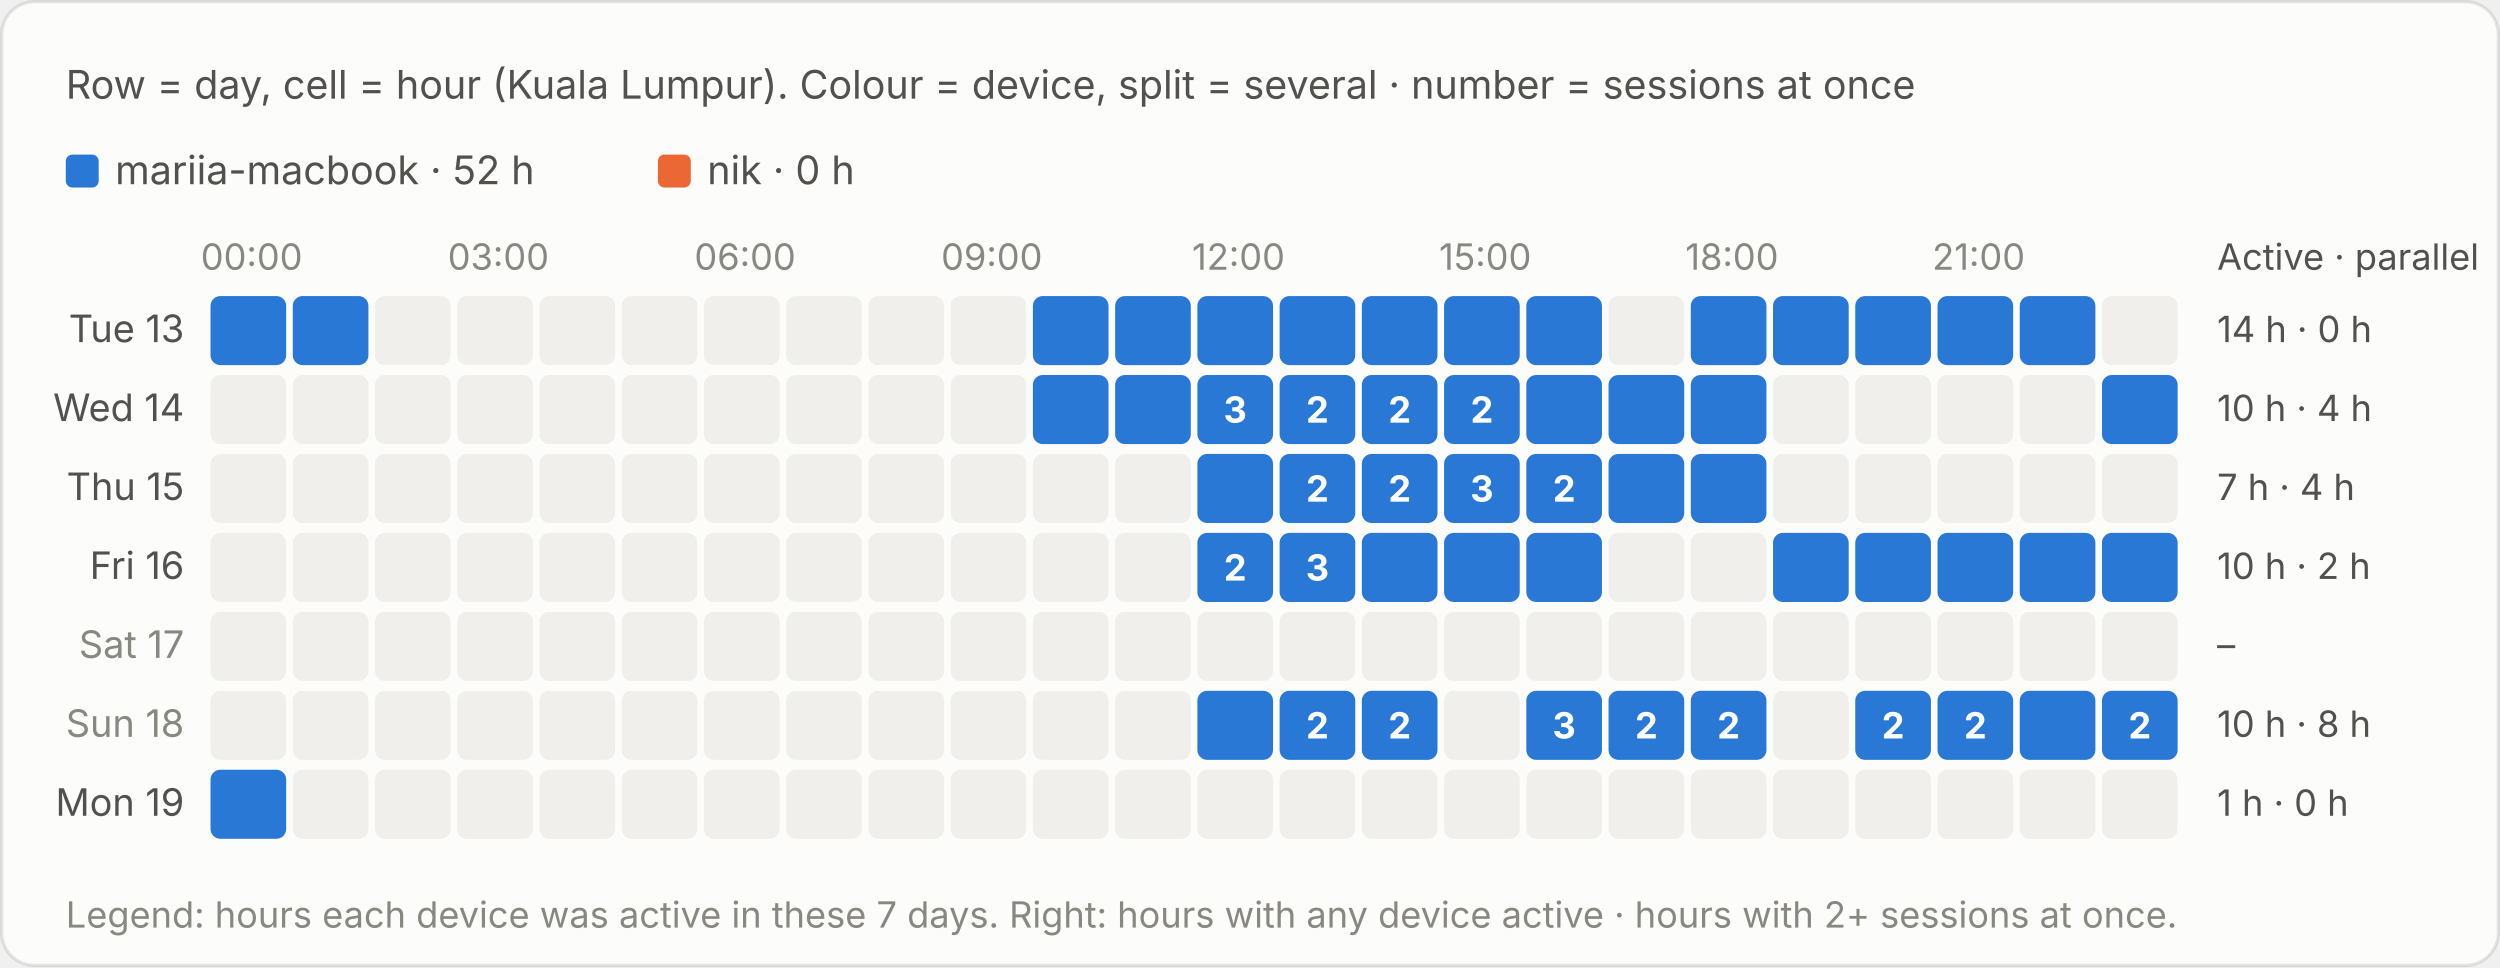
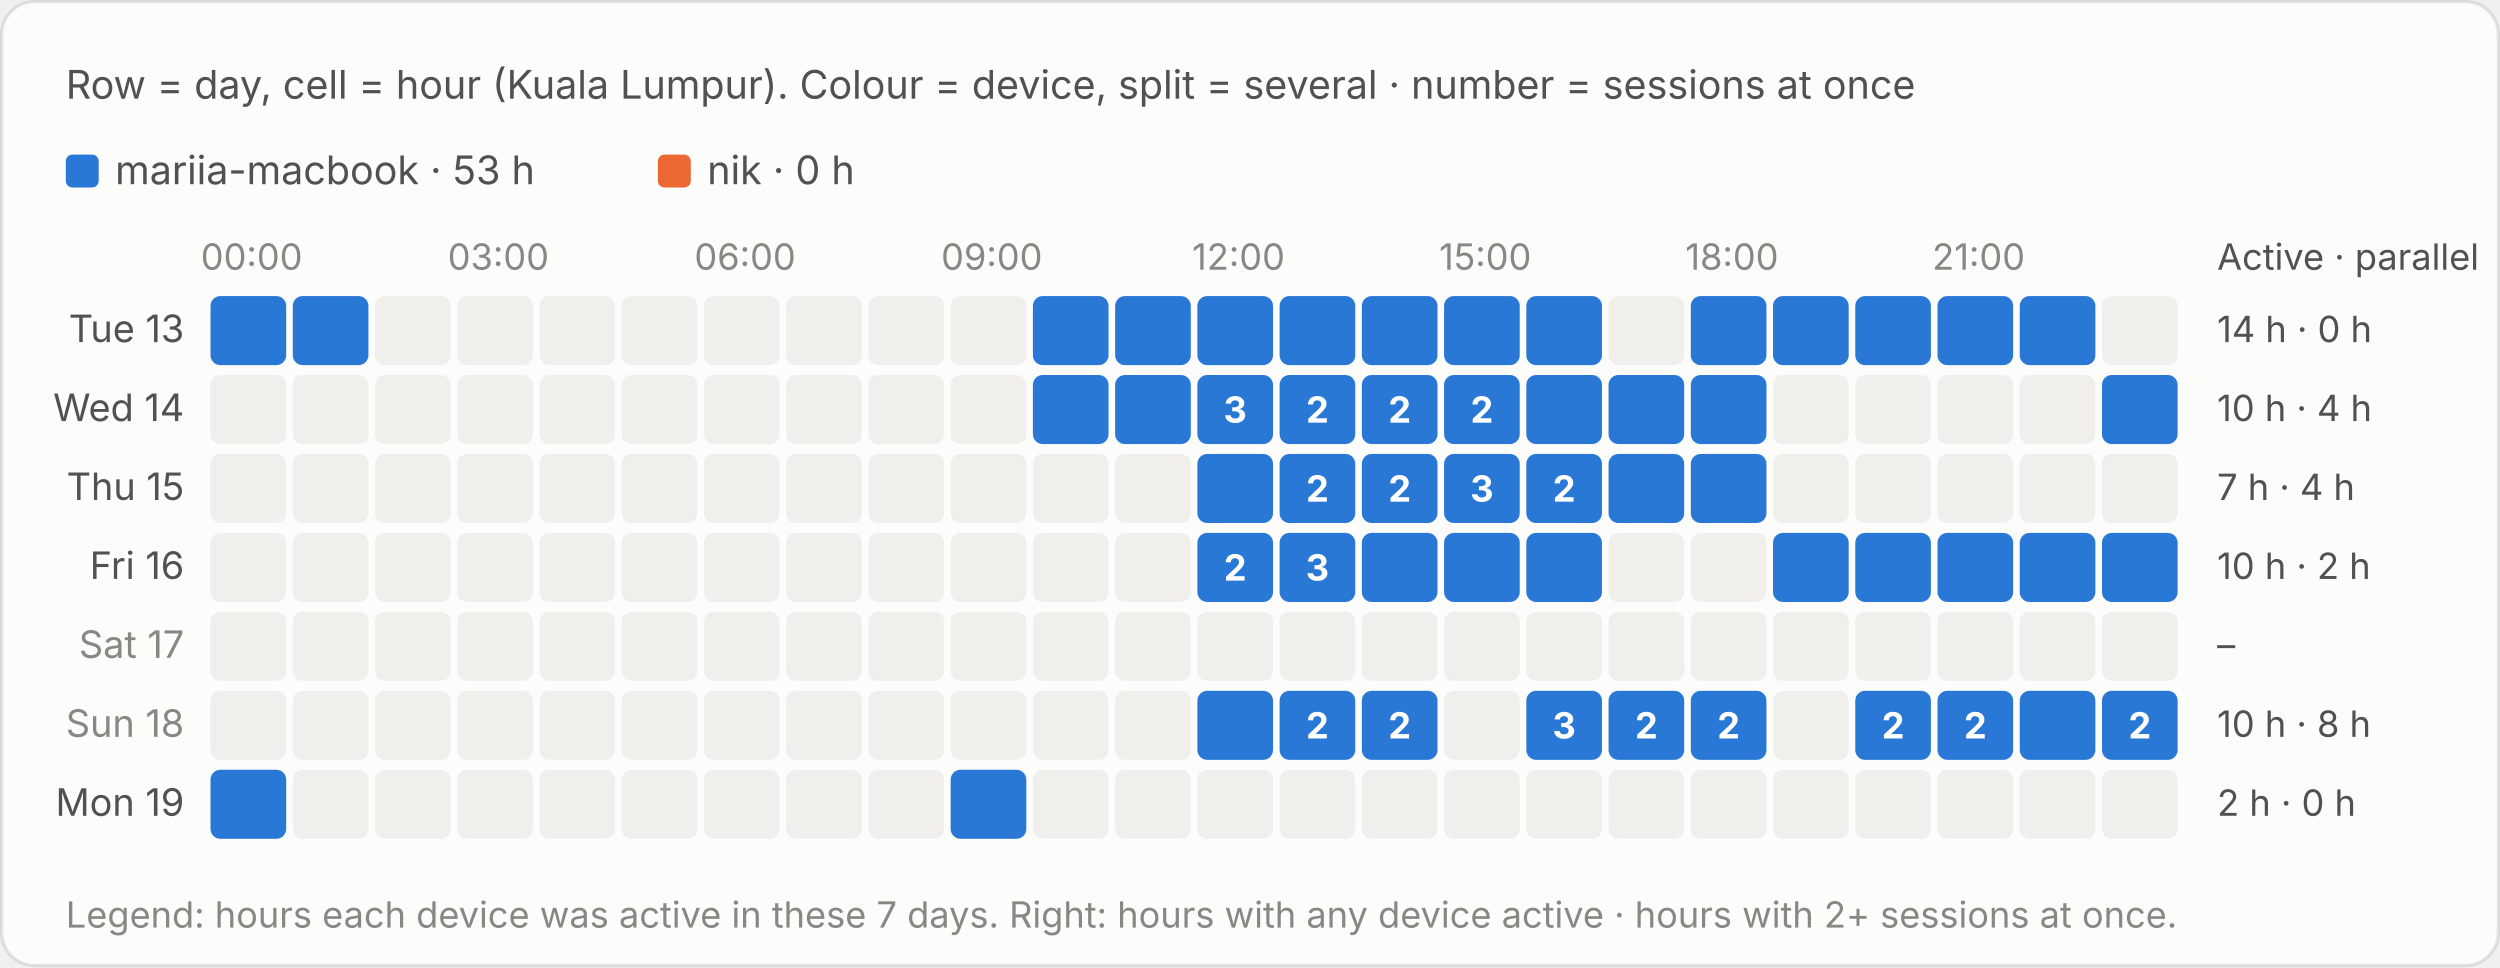
<svg xmlns="http://www.w3.org/2000/svg" viewBox="0 0 760 294" width="760" height="294" role="img" aria-label="Row = day, cell = hour (Kuala Lumpur). Colour = device, split = several · number = sessions at once">
  <style>text{font-family:system-ui,-apple-system,"Segoe UI",sans-serif;font-variant-numeric:tabular-nums}.bg{fill:#fcfcfb;stroke:rgba(11,11,11,.10)}.tp{fill:#0b0b0b}.ts{fill:#52514e}.tm{fill:#898781}.grid{stroke:#e1e0d9;stroke-width:1}.base{stroke:#c3c2b7;stroke-width:1}.so{fill:#b5b3ad}.lo{stroke:#b5b3ad}.qe{fill:#f0efec}.ring{stroke:#fcfcfb}.area{fill-opacity:.1}.s0{fill:#2a78d6}.l0{stroke:#2a78d6}.s1{fill:#eb6834}.l1{stroke:#eb6834}.s2{fill:#1baf7a}.l2{stroke:#1baf7a}.s3{fill:#eda100}.l3{stroke:#eda100}.s4{fill:#e87ba4}.l4{stroke:#e87ba4}.s5{fill:#008300}.l5{stroke:#008300}.s6{fill:#4a3aa7}.l6{stroke:#4a3aa7}.s7{fill:#e34948}.l7{stroke:#e34948}.q0{fill:#cde2fb}.q1{fill:#9ec5f4}.q2{fill:#6da7ec}.q3{fill:#3987e5}.q4{fill:#256abf}.q5{fill:#184f95}.q6{fill:#0d366b}.r0{fill:#f8d4d4}.r1{fill:#ec8f8f}.r2{fill:#c42f2f}.a0{fill:#fbe3e3}.a1{fill:#f5b8b8}.a2{fill:#ec8f8f}.a3{fill:#d65252}.a4{fill:#a82525}.tq0{fill:#0b0b0b}.tq1{fill:#0b0b0b}.tq2{fill:#0b0b0b}.tq3{fill:#ffffff}.tq4{fill:#ffffff}.tq5{fill:#ffffff}.tq6{fill:#ffffff}.tr0{fill:#0b0b0b}.tr1{fill:#0b0b0b}.tr2{fill:#ffffff}.ta0{fill:#0b0b0b}.ta1{fill:#0b0b0b}.ta2{fill:#0b0b0b}.ta3{fill:#ffffff}.ta4{fill:#ffffff}.tw{fill:#ffffff}@media (prefers-color-scheme:dark){.bg{fill:#1a1a19;stroke:rgba(255,255,255,.10)}.tp{fill:#fff}.ts{fill:#c3c2b7}.tm{fill:#898781}.grid{stroke:#2c2c2a}.base{stroke:#383835}.so{fill:#5c5b57}.lo{stroke:#5c5b57}.qe{fill:#262624}.ring{stroke:#1a1a19}.s0{fill:#3987e5}.l0{stroke:#3987e5}.s1{fill:#d95926}.l1{stroke:#d95926}.s2{fill:#199e70}.l2{stroke:#199e70}.s3{fill:#c98500}.l3{stroke:#c98500}.s4{fill:#d55181}.l4{stroke:#d55181}.s5{fill:#008300}.l5{stroke:#008300}.s6{fill:#9085e9}.l6{stroke:#9085e9}.s7{fill:#e66767}.l7{stroke:#e66767}.q0{fill:#16263a}.q1{fill:#123a66}.q2{fill:#184f95}.q3{fill:#256abf}.q4{fill:#3987e5}.q5{fill:#6da7ec}.q6{fill:#b7d3f6}.r0{fill:#4a2023}.r1{fill:#8c2c2f}.r2{fill:#e25555}.a0{fill:#3a1a1c}.a1{fill:#5e2427}.a2{fill:#8c2c2f}.a3{fill:#c43c3f}.a4{fill:#f07070}.tq0{fill:#ffffff}.tq1{fill:#ffffff}.tq2{fill:#ffffff}.tq3{fill:#ffffff}.tq4{fill:#ffffff}.tq5{fill:#0b0b0b}.tq6{fill:#0b0b0b}.tr0{fill:#ffffff}.tr1{fill:#ffffff}.tr2{fill:#ffffff}.ta0{fill:#ffffff}.ta1{fill:#ffffff}.ta2{fill:#ffffff}.ta3{fill:#ffffff}.ta4{fill:#0b0b0b}.tw{fill:#ffffff}}</style>
  <rect class="bg" x=".5" y=".5" width="759" height="293" rx="10" />
  <text class="ts" x="20" y="30" font-size="12">Row = day, cell = hour (Kuala Lumpur). Colour = device, split = several · number = sessions at once</text>
  <g transform="translate(0,-20)">
    <rect class="s0" x="20.0" y="67" width="10" height="10" rx="2" />
-     <text class="ts" x="35.0" y="76" font-size="12">mariia-macbook · 52 h</text>
+     <text class="ts" x="35.0" y="76" font-size="12">mariia-macbook · 53 h</text>
    <rect class="s1" x="200.0" y="67" width="10" height="10" rx="2" />
    <text class="ts" x="215.0" y="76" font-size="12">nik · 0 h</text>
    <text class="tm" x="76.5" y="102" font-size="11" text-anchor="middle">00:00</text>
    <text class="tm" x="151.5" y="102" font-size="11" text-anchor="middle">03:00</text>
    <text class="tm" x="226.5" y="102" font-size="11" text-anchor="middle">06:00</text>
    <text class="tm" x="301.5" y="102" font-size="11" text-anchor="middle">09:00</text>
    <text class="tm" x="376.5" y="102" font-size="11" text-anchor="middle">12:00</text>
    <text class="tm" x="451.5" y="102" font-size="11" text-anchor="middle">15:00</text>
    <text class="tm" x="526.5" y="102" font-size="11" text-anchor="middle">18:00</text>
    <text class="tm" x="601.5" y="102" font-size="11" text-anchor="middle">21:00</text>
    <text class="ts" x="674" y="102" font-size="11">Active · parallel</text>
    <text class="ts" x="56" y="124.0" font-size="11.5" text-anchor="end">Tue 13</text>
    <rect class="s0" x="64.0" y="110" width="23.0" height="21" rx="3" />
    <rect x="64.0" y="110" width="23" height="21" fill="transparent" />
    <rect class="s0" x="89.0" y="110" width="23.0" height="21" rx="3" />
    <rect x="89.0" y="110" width="23" height="21" fill="transparent" />
    <rect class="qe" x="114.0" y="110" width="23" height="21" rx="3" />
    <rect class="qe" x="139.0" y="110" width="23" height="21" rx="3" />
    <rect class="qe" x="164.0" y="110" width="23" height="21" rx="3" />
    <rect class="qe" x="189.0" y="110" width="23" height="21" rx="3" />
    <rect class="qe" x="214.0" y="110" width="23" height="21" rx="3" />
    <rect class="qe" x="239.0" y="110" width="23" height="21" rx="3" />
    <rect class="qe" x="264.0" y="110" width="23" height="21" rx="3" />
    <rect class="qe" x="289.0" y="110" width="23" height="21" rx="3" />
    <rect class="s0" x="314.0" y="110" width="23.0" height="21" rx="3" />
    <rect x="314.0" y="110" width="23" height="21" fill="transparent" />
    <rect class="s0" x="339.0" y="110" width="23.0" height="21" rx="3" />
    <rect x="339.0" y="110" width="23" height="21" fill="transparent" />
    <rect class="s0" x="364.0" y="110" width="23.0" height="21" rx="3" />
    <rect x="364.0" y="110" width="23" height="21" fill="transparent" />
    <rect class="s0" x="389.0" y="110" width="23.0" height="21" rx="3" />
    <rect x="389.0" y="110" width="23" height="21" fill="transparent" />
    <rect class="s0" x="414.0" y="110" width="23.0" height="21" rx="3" />
    <rect x="414.0" y="110" width="23" height="21" fill="transparent" />
    <rect class="s0" x="439.0" y="110" width="23.0" height="21" rx="3" />
    <rect x="439.0" y="110" width="23" height="21" fill="transparent" />
    <rect class="s0" x="464.0" y="110" width="23.0" height="21" rx="3" />
    <rect x="464.0" y="110" width="23" height="21" fill="transparent" />
    <rect class="qe" x="489.0" y="110" width="23" height="21" rx="3" />
    <rect class="s0" x="514.0" y="110" width="23.0" height="21" rx="3" />
    <rect x="514.0" y="110" width="23" height="21" fill="transparent" />
    <rect class="s0" x="539.0" y="110" width="23.0" height="21" rx="3" />
    <rect x="539.0" y="110" width="23" height="21" fill="transparent" />
    <rect class="s0" x="564.0" y="110" width="23.0" height="21" rx="3" />
    <rect x="564.0" y="110" width="23" height="21" fill="transparent" />
    <rect class="s0" x="589.0" y="110" width="23.0" height="21" rx="3" />
    <rect x="589.0" y="110" width="23" height="21" fill="transparent" />
    <rect class="s0" x="614.0" y="110" width="23.0" height="21" rx="3" />
    <rect x="614.0" y="110" width="23" height="21" fill="transparent" />
    <rect class="qe" x="639.0" y="110" width="23" height="21" rx="3" />
    <text class="ts" x="674" y="124.0" font-size="11">14 h · 0 h</text>
    <text class="ts" x="56" y="148.0" font-size="11.5" text-anchor="end">Wed 14</text>
    <rect class="qe" x="64.0" y="134" width="23" height="21" rx="3" />
    <rect class="qe" x="89.0" y="134" width="23" height="21" rx="3" />
    <rect class="qe" x="114.0" y="134" width="23" height="21" rx="3" />
    <rect class="qe" x="139.0" y="134" width="23" height="21" rx="3" />
    <rect class="qe" x="164.0" y="134" width="23" height="21" rx="3" />
    <rect class="qe" x="189.0" y="134" width="23" height="21" rx="3" />
    <rect class="qe" x="214.0" y="134" width="23" height="21" rx="3" />
    <rect class="qe" x="239.0" y="134" width="23" height="21" rx="3" />
    <rect class="qe" x="264.0" y="134" width="23" height="21" rx="3" />
    <rect class="qe" x="289.0" y="134" width="23" height="21" rx="3" />
    <rect class="s0" x="314.0" y="134" width="23.0" height="21" rx="3" />
    <rect x="314.0" y="134" width="23" height="21" fill="transparent" />
    <rect class="s0" x="339.0" y="134" width="23.0" height="21" rx="3" />
    <rect x="339.0" y="134" width="23" height="21" fill="transparent" />
    <rect class="s0" x="364.0" y="134" width="23.0" height="21" rx="3" />
    <rect x="364.0" y="134" width="23" height="21" fill="transparent" />
    <text class="tw" x="375.5" y="148.5" font-size="11" font-weight="700" text-anchor="middle">3</text>
    <rect class="s0" x="389.0" y="134" width="23.0" height="21" rx="3" />
    <rect x="389.0" y="134" width="23" height="21" fill="transparent" />
    <text class="tw" x="400.5" y="148.5" font-size="11" font-weight="700" text-anchor="middle">2</text>
    <rect class="s0" x="414.0" y="134" width="23.0" height="21" rx="3" />
    <rect x="414.0" y="134" width="23" height="21" fill="transparent" />
    <text class="tw" x="425.5" y="148.5" font-size="11" font-weight="700" text-anchor="middle">2</text>
    <rect class="s0" x="439.0" y="134" width="23.0" height="21" rx="3" />
    <rect x="439.0" y="134" width="23" height="21" fill="transparent" />
    <text class="tw" x="450.5" y="148.5" font-size="11" font-weight="700" text-anchor="middle">2</text>
    <rect class="s0" x="464.0" y="134" width="23.0" height="21" rx="3" />
    <rect x="464.0" y="134" width="23" height="21" fill="transparent" />
    <rect class="s0" x="489.0" y="134" width="23.0" height="21" rx="3" />
    <rect x="489.0" y="134" width="23" height="21" fill="transparent" />
    <rect class="s0" x="514.0" y="134" width="23.0" height="21" rx="3" />
    <rect x="514.0" y="134" width="23" height="21" fill="transparent" />
    <rect class="qe" x="539.0" y="134" width="23" height="21" rx="3" />
    <rect class="qe" x="564.0" y="134" width="23" height="21" rx="3" />
    <rect class="qe" x="589.0" y="134" width="23" height="21" rx="3" />
    <rect class="qe" x="614.0" y="134" width="23" height="21" rx="3" />
    <rect class="s0" x="639.0" y="134" width="23.0" height="21" rx="3" />
    <rect x="639.0" y="134" width="23" height="21" fill="transparent" />
    <text class="ts" x="674" y="148.0" font-size="11">10 h · 4 h</text>
    <text class="ts" x="56" y="172.0" font-size="11.5" text-anchor="end">Thu 15</text>
    <rect class="qe" x="64.0" y="158" width="23" height="21" rx="3" />
    <rect class="qe" x="89.0" y="158" width="23" height="21" rx="3" />
    <rect class="qe" x="114.0" y="158" width="23" height="21" rx="3" />
    <rect class="qe" x="139.0" y="158" width="23" height="21" rx="3" />
    <rect class="qe" x="164.0" y="158" width="23" height="21" rx="3" />
    <rect class="qe" x="189.0" y="158" width="23" height="21" rx="3" />
    <rect class="qe" x="214.0" y="158" width="23" height="21" rx="3" />
    <rect class="qe" x="239.0" y="158" width="23" height="21" rx="3" />
    <rect class="qe" x="264.0" y="158" width="23" height="21" rx="3" />
    <rect class="qe" x="289.0" y="158" width="23" height="21" rx="3" />
    <rect class="qe" x="314.0" y="158" width="23" height="21" rx="3" />
    <rect class="qe" x="339.0" y="158" width="23" height="21" rx="3" />
    <rect class="s0" x="364.0" y="158" width="23.0" height="21" rx="3" />
    <rect x="364.0" y="158" width="23" height="21" fill="transparent" />
    <rect class="s0" x="389.0" y="158" width="23.0" height="21" rx="3" />
    <rect x="389.0" y="158" width="23" height="21" fill="transparent" />
    <text class="tw" x="400.5" y="172.5" font-size="11" font-weight="700" text-anchor="middle">2</text>
    <rect class="s0" x="414.0" y="158" width="23.0" height="21" rx="3" />
    <rect x="414.0" y="158" width="23" height="21" fill="transparent" />
    <text class="tw" x="425.5" y="172.5" font-size="11" font-weight="700" text-anchor="middle">2</text>
    <rect class="s0" x="439.0" y="158" width="23.0" height="21" rx="3" />
    <rect x="439.0" y="158" width="23" height="21" fill="transparent" />
    <text class="tw" x="450.5" y="172.5" font-size="11" font-weight="700" text-anchor="middle">3</text>
    <rect class="s0" x="464.0" y="158" width="23.0" height="21" rx="3" />
    <rect x="464.0" y="158" width="23" height="21" fill="transparent" />
    <text class="tw" x="475.5" y="172.5" font-size="11" font-weight="700" text-anchor="middle">2</text>
    <rect class="s0" x="489.0" y="158" width="23.0" height="21" rx="3" />
    <rect x="489.0" y="158" width="23" height="21" fill="transparent" />
    <rect class="s0" x="514.0" y="158" width="23.0" height="21" rx="3" />
    <rect x="514.0" y="158" width="23" height="21" fill="transparent" />
    <rect class="qe" x="539.0" y="158" width="23" height="21" rx="3" />
    <rect class="qe" x="564.0" y="158" width="23" height="21" rx="3" />
    <rect class="qe" x="589.0" y="158" width="23" height="21" rx="3" />
    <rect class="qe" x="614.0" y="158" width="23" height="21" rx="3" />
    <rect class="qe" x="639.0" y="158" width="23" height="21" rx="3" />
    <text class="ts" x="674" y="172.0" font-size="11">7 h · 4 h</text>
    <text class="ts" x="56" y="196.0" font-size="11.5" text-anchor="end">Fri 16</text>
    <rect class="qe" x="64.0" y="182" width="23" height="21" rx="3" />
    <rect class="qe" x="89.0" y="182" width="23" height="21" rx="3" />
    <rect class="qe" x="114.0" y="182" width="23" height="21" rx="3" />
    <rect class="qe" x="139.0" y="182" width="23" height="21" rx="3" />
    <rect class="qe" x="164.0" y="182" width="23" height="21" rx="3" />
    <rect class="qe" x="189.0" y="182" width="23" height="21" rx="3" />
    <rect class="qe" x="214.0" y="182" width="23" height="21" rx="3" />
    <rect class="qe" x="239.0" y="182" width="23" height="21" rx="3" />
    <rect class="qe" x="264.0" y="182" width="23" height="21" rx="3" />
    <rect class="qe" x="289.0" y="182" width="23" height="21" rx="3" />
    <rect class="qe" x="314.0" y="182" width="23" height="21" rx="3" />
    <rect class="qe" x="339.0" y="182" width="23" height="21" rx="3" />
    <rect class="s0" x="364.0" y="182" width="23.0" height="21" rx="3" />
    <rect x="364.0" y="182" width="23" height="21" fill="transparent" />
    <text class="tw" x="375.5" y="196.5" font-size="11" font-weight="700" text-anchor="middle">2</text>
    <rect class="s0" x="389.0" y="182" width="23.0" height="21" rx="3" />
    <rect x="389.0" y="182" width="23" height="21" fill="transparent" />
    <text class="tw" x="400.5" y="196.5" font-size="11" font-weight="700" text-anchor="middle">3</text>
    <rect class="s0" x="414.0" y="182" width="23.0" height="21" rx="3" />
    <rect x="414.0" y="182" width="23" height="21" fill="transparent" />
    <rect class="s0" x="439.0" y="182" width="23.0" height="21" rx="3" />
    <rect x="439.0" y="182" width="23" height="21" fill="transparent" />
    <rect class="s0" x="464.0" y="182" width="23.0" height="21" rx="3" />
    <rect x="464.0" y="182" width="23" height="21" fill="transparent" />
    <rect class="qe" x="489.0" y="182" width="23" height="21" rx="3" />
    <rect class="qe" x="514.0" y="182" width="23" height="21" rx="3" />
    <rect class="s0" x="539.0" y="182" width="23.0" height="21" rx="3" />
    <rect x="539.0" y="182" width="23" height="21" fill="transparent" />
    <rect class="s0" x="564.0" y="182" width="23.0" height="21" rx="3" />
    <rect x="564.0" y="182" width="23" height="21" fill="transparent" />
    <rect class="s0" x="589.0" y="182" width="23.0" height="21" rx="3" />
    <rect x="589.0" y="182" width="23" height="21" fill="transparent" />
    <rect class="s0" x="614.0" y="182" width="23.0" height="21" rx="3" />
    <rect x="614.0" y="182" width="23" height="21" fill="transparent" />
    <rect class="s0" x="639.0" y="182" width="23.0" height="21" rx="3" />
    <rect x="639.0" y="182" width="23" height="21" fill="transparent" />
    <text class="ts" x="674" y="196.0" font-size="11">10 h · 2 h</text>
    <text class="tm" x="56" y="220.0" font-size="11.5" text-anchor="end">Sat 17</text>
    <rect class="qe" x="64.0" y="206" width="23" height="21" rx="3" />
    <rect class="qe" x="89.0" y="206" width="23" height="21" rx="3" />
    <rect class="qe" x="114.0" y="206" width="23" height="21" rx="3" />
    <rect class="qe" x="139.0" y="206" width="23" height="21" rx="3" />
    <rect class="qe" x="164.0" y="206" width="23" height="21" rx="3" />
    <rect class="qe" x="189.0" y="206" width="23" height="21" rx="3" />
    <rect class="qe" x="214.0" y="206" width="23" height="21" rx="3" />
    <rect class="qe" x="239.0" y="206" width="23" height="21" rx="3" />
    <rect class="qe" x="264.0" y="206" width="23" height="21" rx="3" />
    <rect class="qe" x="289.0" y="206" width="23" height="21" rx="3" />
    <rect class="qe" x="314.0" y="206" width="23" height="21" rx="3" />
    <rect class="qe" x="339.0" y="206" width="23" height="21" rx="3" />
    <rect class="qe" x="364.0" y="206" width="23" height="21" rx="3" />
    <rect class="qe" x="389.0" y="206" width="23" height="21" rx="3" />
    <rect class="qe" x="414.0" y="206" width="23" height="21" rx="3" />
    <rect class="qe" x="439.0" y="206" width="23" height="21" rx="3" />
    <rect class="qe" x="464.0" y="206" width="23" height="21" rx="3" />
    <rect class="qe" x="489.0" y="206" width="23" height="21" rx="3" />
    <rect class="qe" x="514.0" y="206" width="23" height="21" rx="3" />
    <rect class="qe" x="539.0" y="206" width="23" height="21" rx="3" />
    <rect class="qe" x="564.0" y="206" width="23" height="21" rx="3" />
    <rect class="qe" x="589.0" y="206" width="23" height="21" rx="3" />
    <rect class="qe" x="614.0" y="206" width="23" height="21" rx="3" />
    <rect class="qe" x="639.0" y="206" width="23" height="21" rx="3" />
    <text class="ts" x="674" y="220.0" font-size="11">–</text>
    <text class="tm" x="56" y="244.0" font-size="11.5" text-anchor="end">Sun 18</text>
    <rect class="qe" x="64.0" y="230" width="23" height="21" rx="3" />
    <rect class="qe" x="89.0" y="230" width="23" height="21" rx="3" />
    <rect class="qe" x="114.0" y="230" width="23" height="21" rx="3" />
    <rect class="qe" x="139.0" y="230" width="23" height="21" rx="3" />
    <rect class="qe" x="164.0" y="230" width="23" height="21" rx="3" />
    <rect class="qe" x="189.0" y="230" width="23" height="21" rx="3" />
    <rect class="qe" x="214.0" y="230" width="23" height="21" rx="3" />
    <rect class="qe" x="239.0" y="230" width="23" height="21" rx="3" />
    <rect class="qe" x="264.0" y="230" width="23" height="21" rx="3" />
    <rect class="qe" x="289.0" y="230" width="23" height="21" rx="3" />
    <rect class="qe" x="314.0" y="230" width="23" height="21" rx="3" />
    <rect class="qe" x="339.0" y="230" width="23" height="21" rx="3" />
    <rect class="s0" x="364.0" y="230" width="23.0" height="21" rx="3" />
    <rect x="364.0" y="230" width="23" height="21" fill="transparent" />
    <rect class="s0" x="389.0" y="230" width="23.0" height="21" rx="3" />
    <rect x="389.0" y="230" width="23" height="21" fill="transparent" />
    <text class="tw" x="400.5" y="244.5" font-size="11" font-weight="700" text-anchor="middle">2</text>
    <rect class="s0" x="414.0" y="230" width="23.0" height="21" rx="3" />
    <rect x="414.0" y="230" width="23" height="21" fill="transparent" />
    <text class="tw" x="425.5" y="244.5" font-size="11" font-weight="700" text-anchor="middle">2</text>
    <rect class="qe" x="439.0" y="230" width="23" height="21" rx="3" />
    <rect class="s0" x="464.0" y="230" width="23.0" height="21" rx="3" />
    <rect x="464.0" y="230" width="23" height="21" fill="transparent" />
    <text class="tw" x="475.5" y="244.5" font-size="11" font-weight="700" text-anchor="middle">3</text>
    <rect class="s0" x="489.0" y="230" width="23.0" height="21" rx="3" />
    <rect x="489.0" y="230" width="23" height="21" fill="transparent" />
    <text class="tw" x="500.5" y="244.5" font-size="11" font-weight="700" text-anchor="middle">2</text>
    <rect class="s0" x="514.0" y="230" width="23.0" height="21" rx="3" />
    <rect x="514.0" y="230" width="23" height="21" fill="transparent" />
    <text class="tw" x="525.5" y="244.5" font-size="11" font-weight="700" text-anchor="middle">2</text>
    <rect class="qe" x="539.0" y="230" width="23" height="21" rx="3" />
    <rect class="s0" x="564.0" y="230" width="23.0" height="21" rx="3" />
    <rect x="564.0" y="230" width="23" height="21" fill="transparent" />
    <text class="tw" x="575.5" y="244.5" font-size="11" font-weight="700" text-anchor="middle">2</text>
    <rect class="s0" x="589.0" y="230" width="23.0" height="21" rx="3" />
    <rect x="589.0" y="230" width="23" height="21" fill="transparent" />
    <text class="tw" x="600.5" y="244.5" font-size="11" font-weight="700" text-anchor="middle">2</text>
    <rect class="s0" x="614.0" y="230" width="23.0" height="21" rx="3" />
    <rect x="614.0" y="230" width="23" height="21" fill="transparent" />
    <rect class="s0" x="639.0" y="230" width="23.0" height="21" rx="3" />
    <rect x="639.0" y="230" width="23" height="21" fill="transparent" />
    <text class="tw" x="650.5" y="244.5" font-size="11" font-weight="700" text-anchor="middle">2</text>
    <text class="ts" x="674" y="244.0" font-size="11">10 h · 8 h</text>
    <text class="ts" x="56" y="268.0" font-size="11.5" text-anchor="end">Mon 19</text>
    <rect class="s0" x="64.0" y="254" width="23.0" height="21" rx="3" />
    <rect x="64.0" y="254" width="23" height="21" fill="transparent" />
    <rect class="qe" x="89.0" y="254" width="23" height="21" rx="3" />
    <rect class="qe" x="114.0" y="254" width="23" height="21" rx="3" />
    <rect class="qe" x="139.0" y="254" width="23" height="21" rx="3" />
    <rect class="qe" x="164.0" y="254" width="23" height="21" rx="3" />
    <rect class="qe" x="189.0" y="254" width="23" height="21" rx="3" />
    <rect class="qe" x="214.0" y="254" width="23" height="21" rx="3" />
    <rect class="qe" x="239.0" y="254" width="23" height="21" rx="3" />
    <rect class="qe" x="264.0" y="254" width="23" height="21" rx="3" />
-     <rect class="qe" x="289.0" y="254" width="23" height="21" rx="3" />
+     <rect class="s0" x="289.0" y="254" width="23.0" height="21" rx="3" />
+     <rect x="289.0" y="254" width="23" height="21" fill="transparent" />
    <rect class="qe" x="314.0" y="254" width="23" height="21" rx="3" />
    <rect class="qe" x="339.0" y="254" width="23" height="21" rx="3" />
    <rect class="qe" x="364.0" y="254" width="23" height="21" rx="3" />
    <rect class="qe" x="389.0" y="254" width="23" height="21" rx="3" />
    <rect class="qe" x="414.0" y="254" width="23" height="21" rx="3" />
    <rect class="qe" x="439.0" y="254" width="23" height="21" rx="3" />
    <rect class="qe" x="464.0" y="254" width="23" height="21" rx="3" />
    <rect class="qe" x="489.0" y="254" width="23" height="21" rx="3" />
    <rect class="qe" x="514.0" y="254" width="23" height="21" rx="3" />
    <rect class="qe" x="539.0" y="254" width="23" height="21" rx="3" />
    <rect class="qe" x="564.0" y="254" width="23" height="21" rx="3" />
    <rect class="qe" x="589.0" y="254" width="23" height="21" rx="3" />
    <rect class="qe" x="614.0" y="254" width="23" height="21" rx="3" />
    <rect class="qe" x="639.0" y="254" width="23" height="21" rx="3" />
-     <text class="ts" x="674" y="268.0" font-size="11">1 h · 0 h</text>
+     <text class="ts" x="674" y="268.0" font-size="11">2 h · 0 h</text>
    <text class="tm" x="20" y="302" font-size="11">Legend: hours each device was active in these 7 days. Right: hours with any device active · hours with 2+ sessions at once.</text>
  </g>
</svg>
